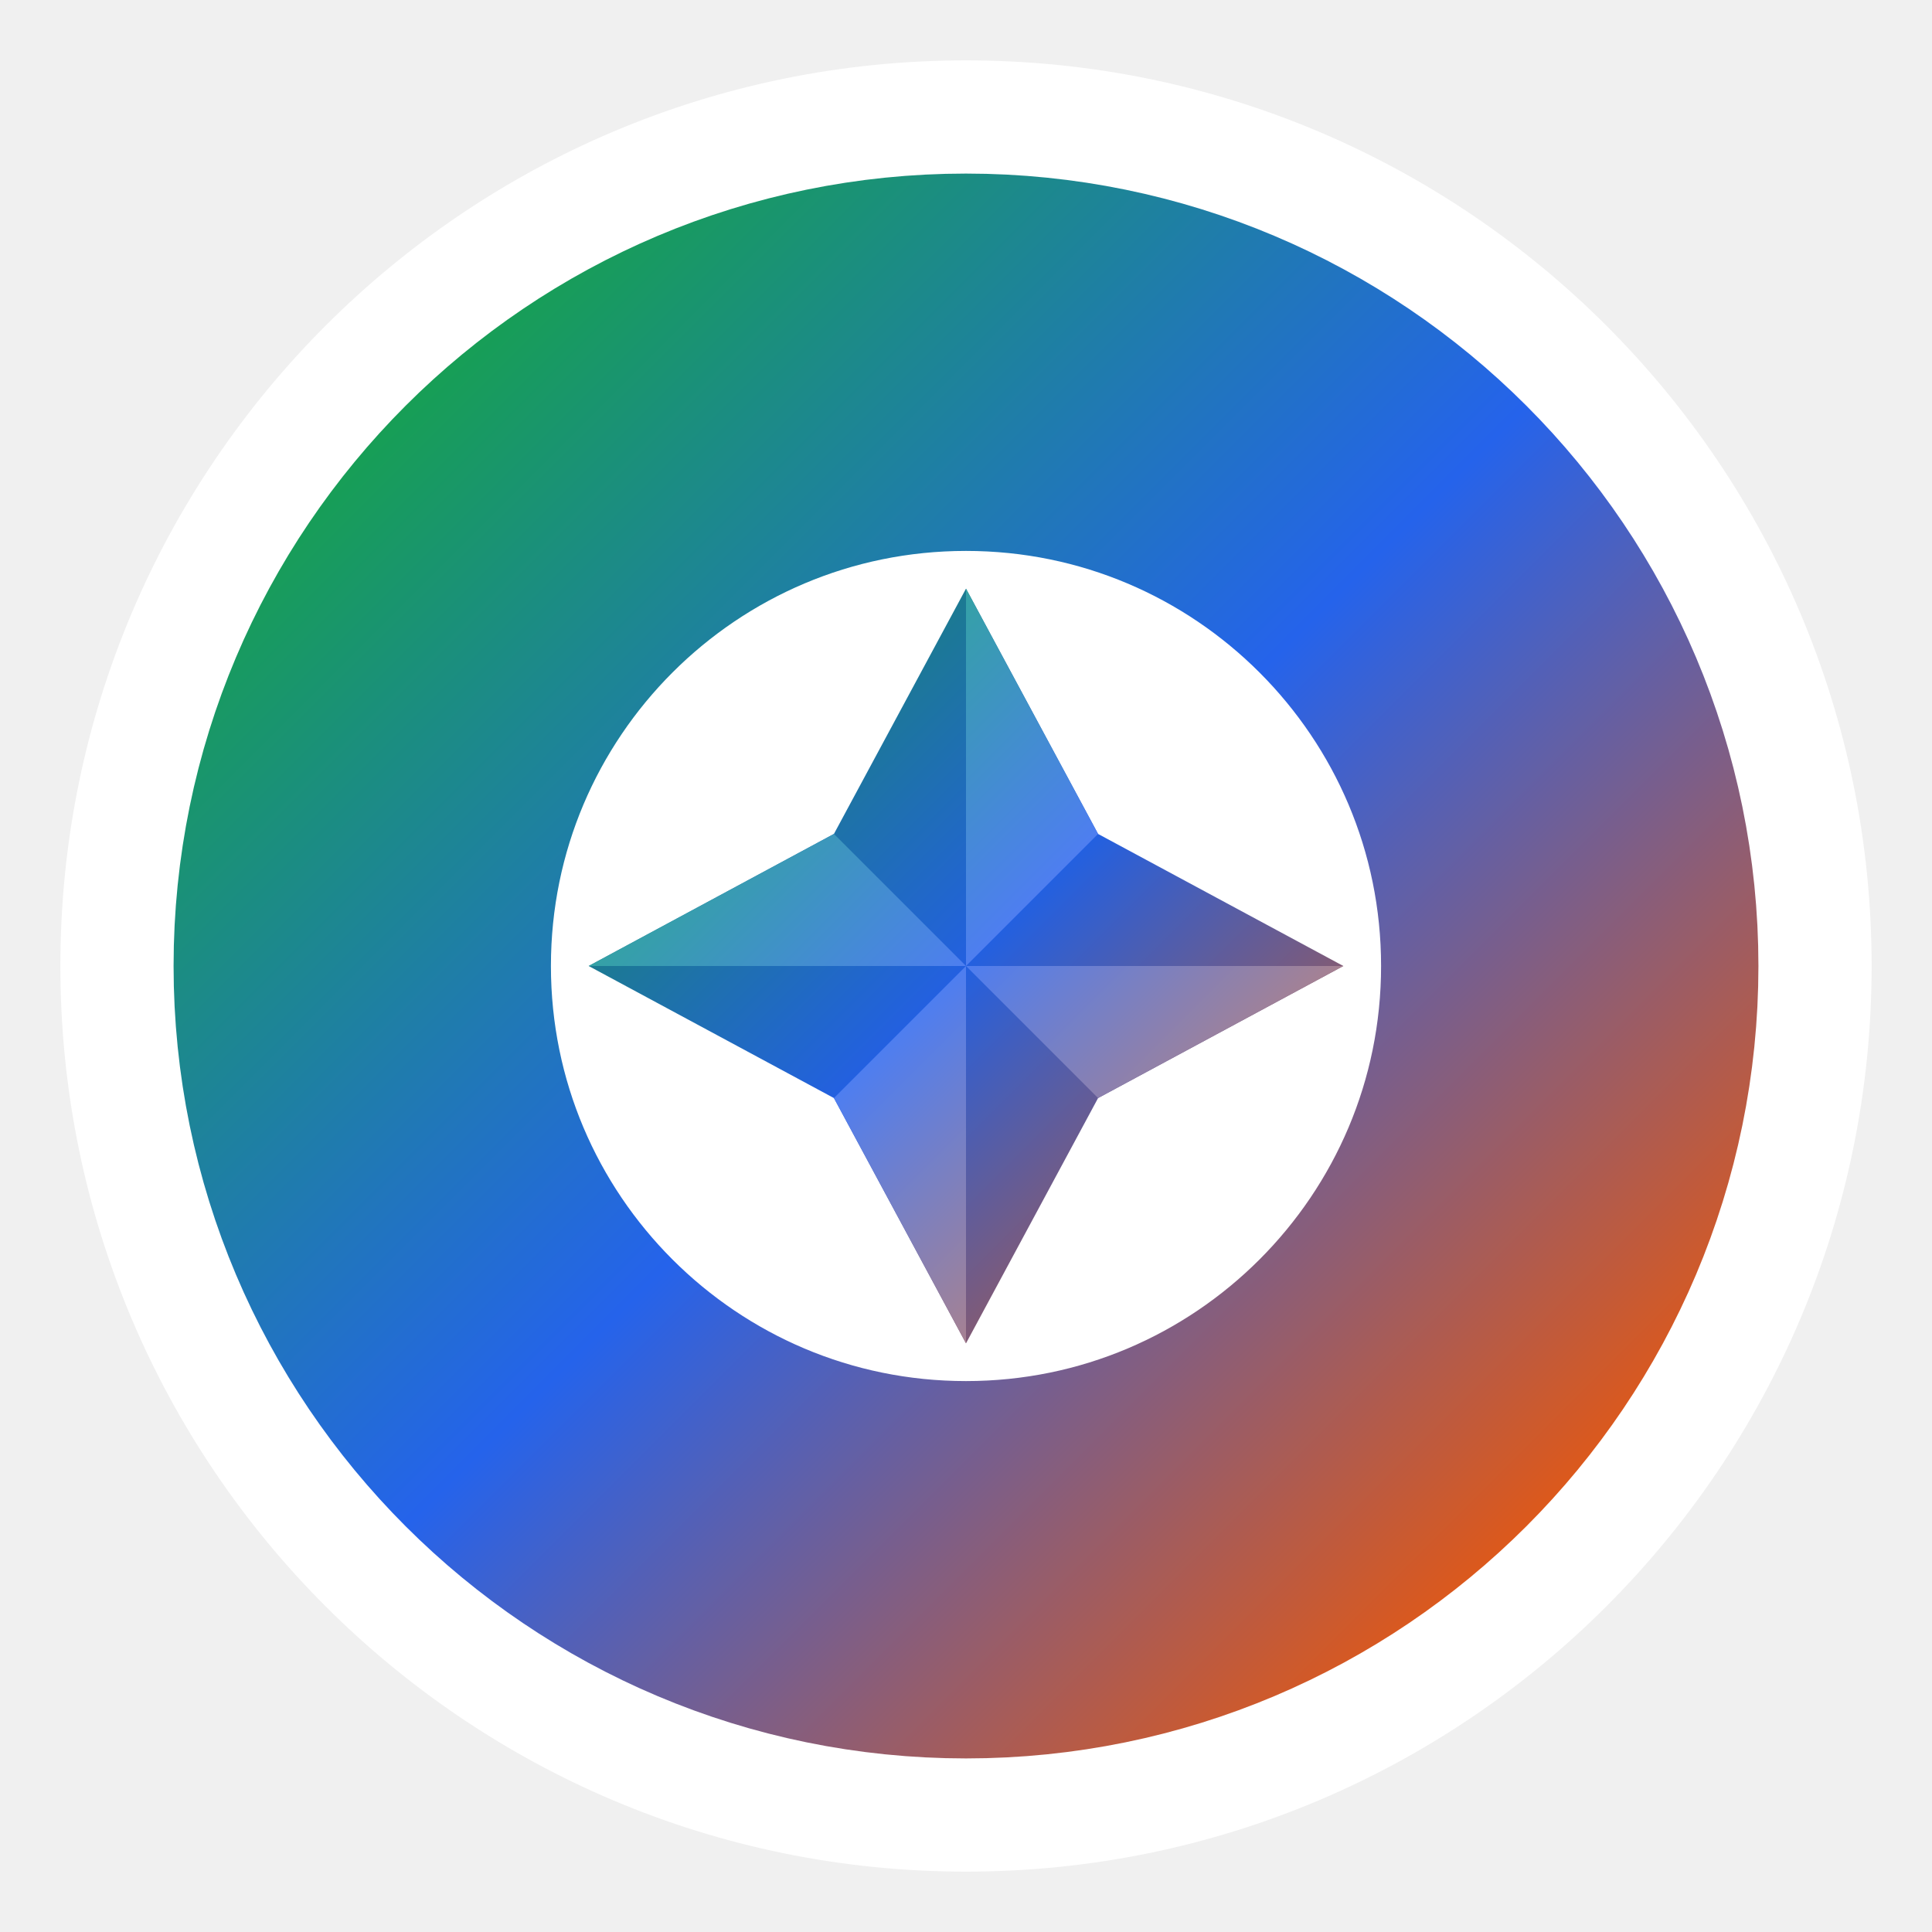
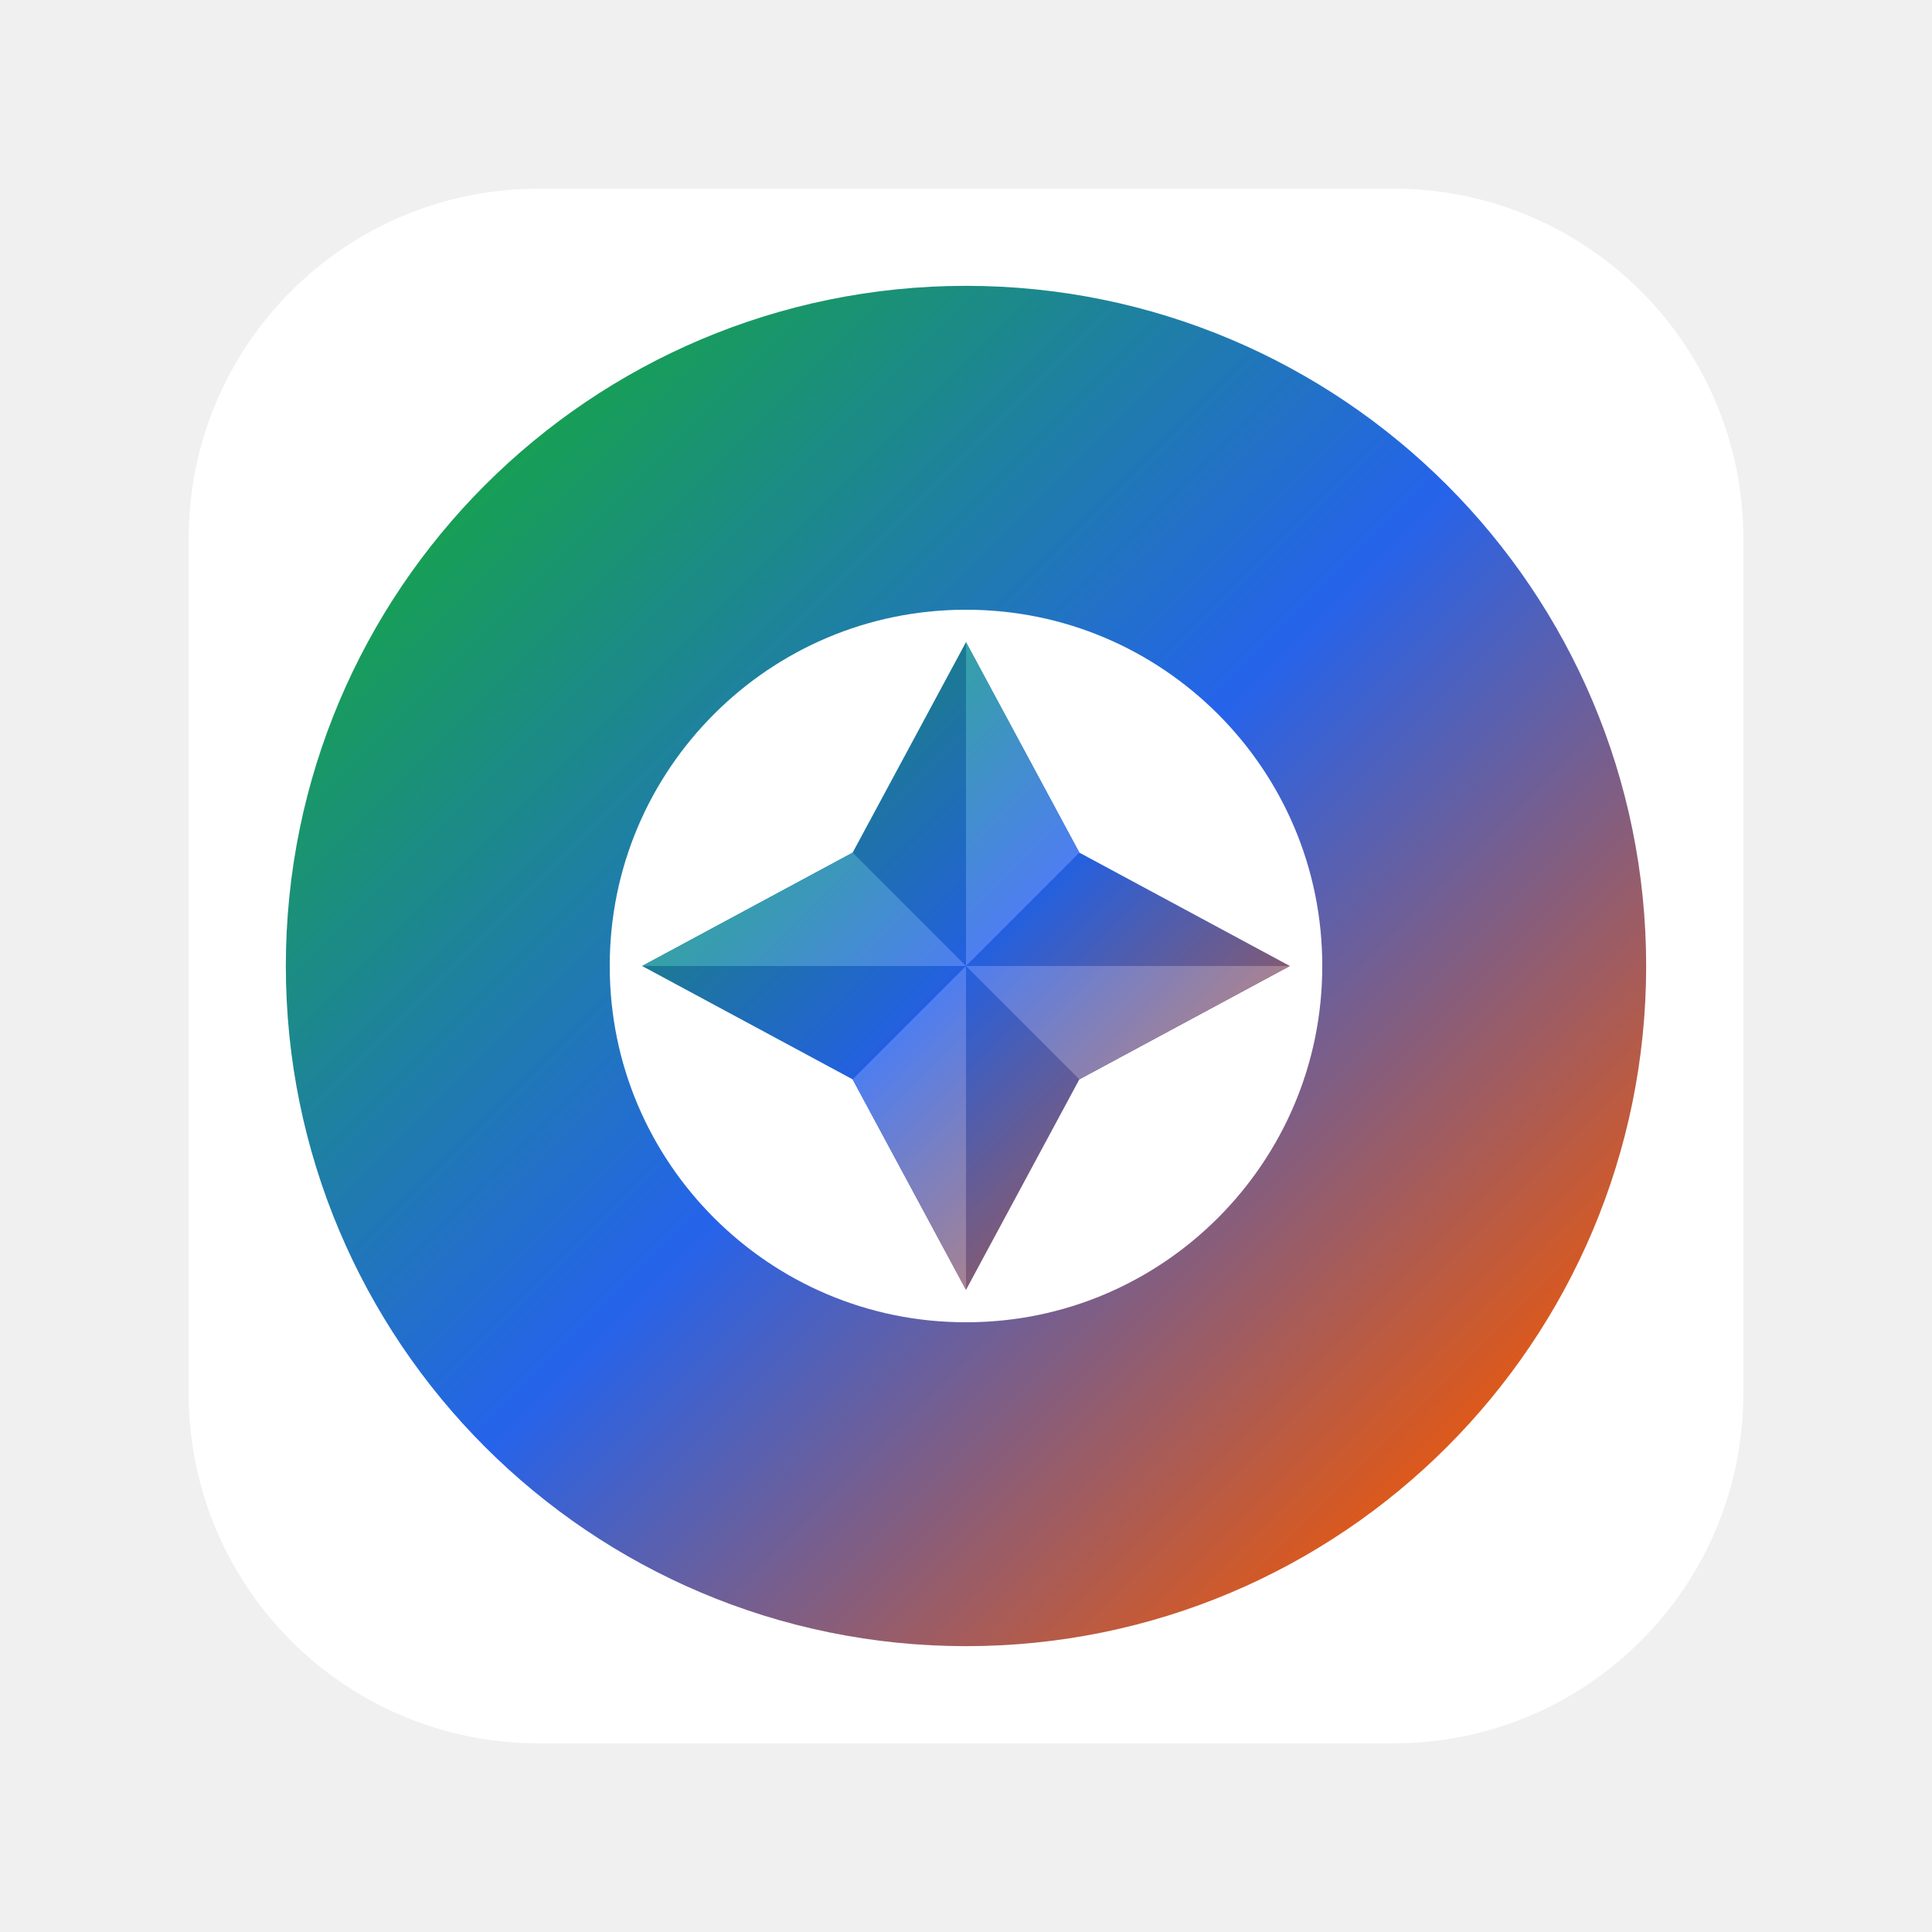
<svg xmlns="http://www.w3.org/2000/svg" viewBox="0 0 1024 1024" width="1024" height="1024">
  <defs>
-     <linearGradient id="grad" x1="0%" y1="0%" x2="100%" y2="100%">
+     <linearGradient id="grad" x1="0%" y1="0%" y2="100%" x2="100%">
      <stop offset="0%" stop-color="#16a34a" />
      <stop offset="50%" stop-color="#2563eb" />
      <stop offset="100%" stop-color="#ea580c" />
    </linearGradient>
    <linearGradient id="gradDark" x1="0%" y1="0%" x2="100%" y2="100%">
      <stop offset="0%" stop-color="#149442" />
      <stop offset="50%" stop-color="#2360e0" />
      <stop offset="100%" stop-color="#df550b" />
    </linearGradient>
    <linearGradient id="gradLight" x1="0%" y1="0%" x2="100%" y2="100%">
      <stop offset="0%" stop-color="#1ac55a" />
      <stop offset="50%" stop-color="#4e7ef0" />
      <stop offset="100%" stop-color="#ff8533" />
    </linearGradient>
  </defs>
-   <circle cx="512" cy="512" r="480" fill="#ffffff" />
-   <g transform="translate(512 512)">
+   <rect x="100" y="100" width="824" height="824" rx="185.4" ry="185.4" fill="#ffffff" />
+   <g transform="translate(512 512) scale(0.858333)">
    <path d="M 0 -200 L -70 -70                  L -200 0 L -70 70                  L 0 200 L 70 70                  L 200 0 L 70 -70 Z" fill="url(#gradDark)" opacity="1" />
    <path d="M 0 -200 L 70 -70 L 0 0 Z                   M 200 0 L 70 70 L 0 0 Z                   M 0 200 L -70 70 L 0 0 Z                   M -200 0 L -70 -70 L 0 0 Z" fill="url(#gradLight)" opacity="1" />
  </g>
-   <circle cx="512" cy="512" r="320" fill="none" stroke="url(#grad)" stroke-width="200" stroke-linecap="round" />
+   <circle cx="512" cy="512" r="274.667" fill="none" stroke="url(#grad)" stroke-width="171.667" stroke-linecap="round" />
</svg>
